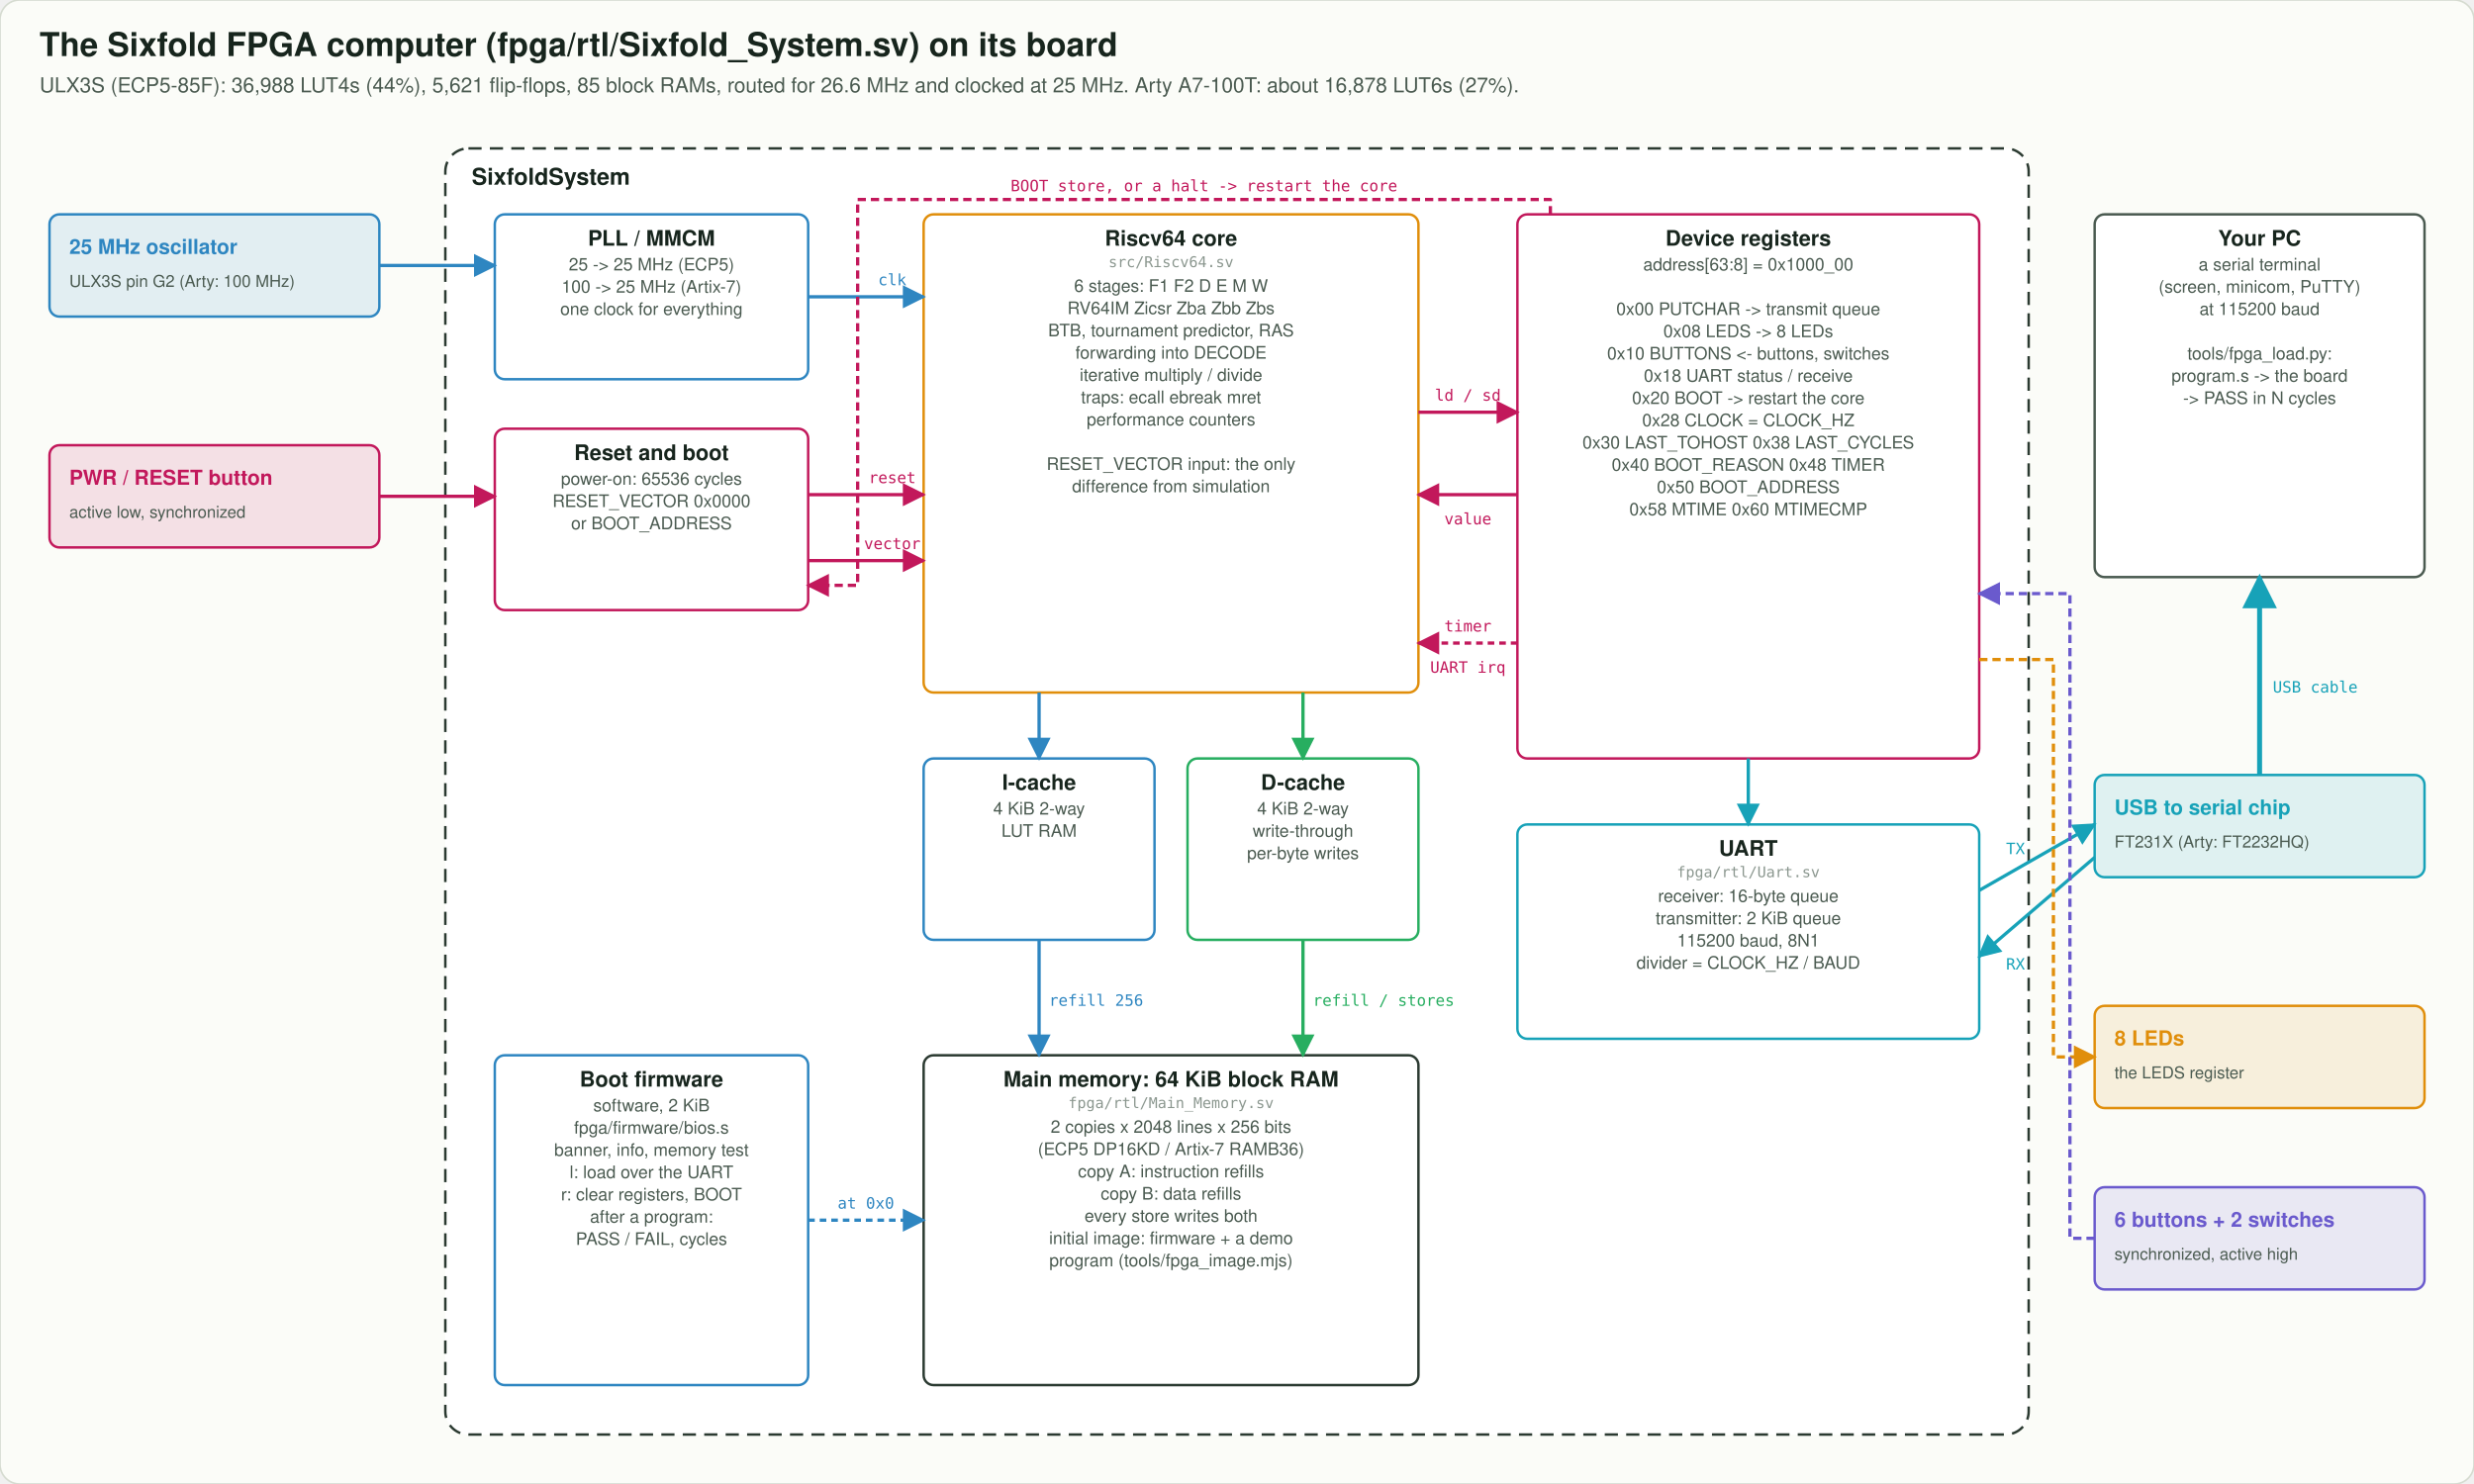
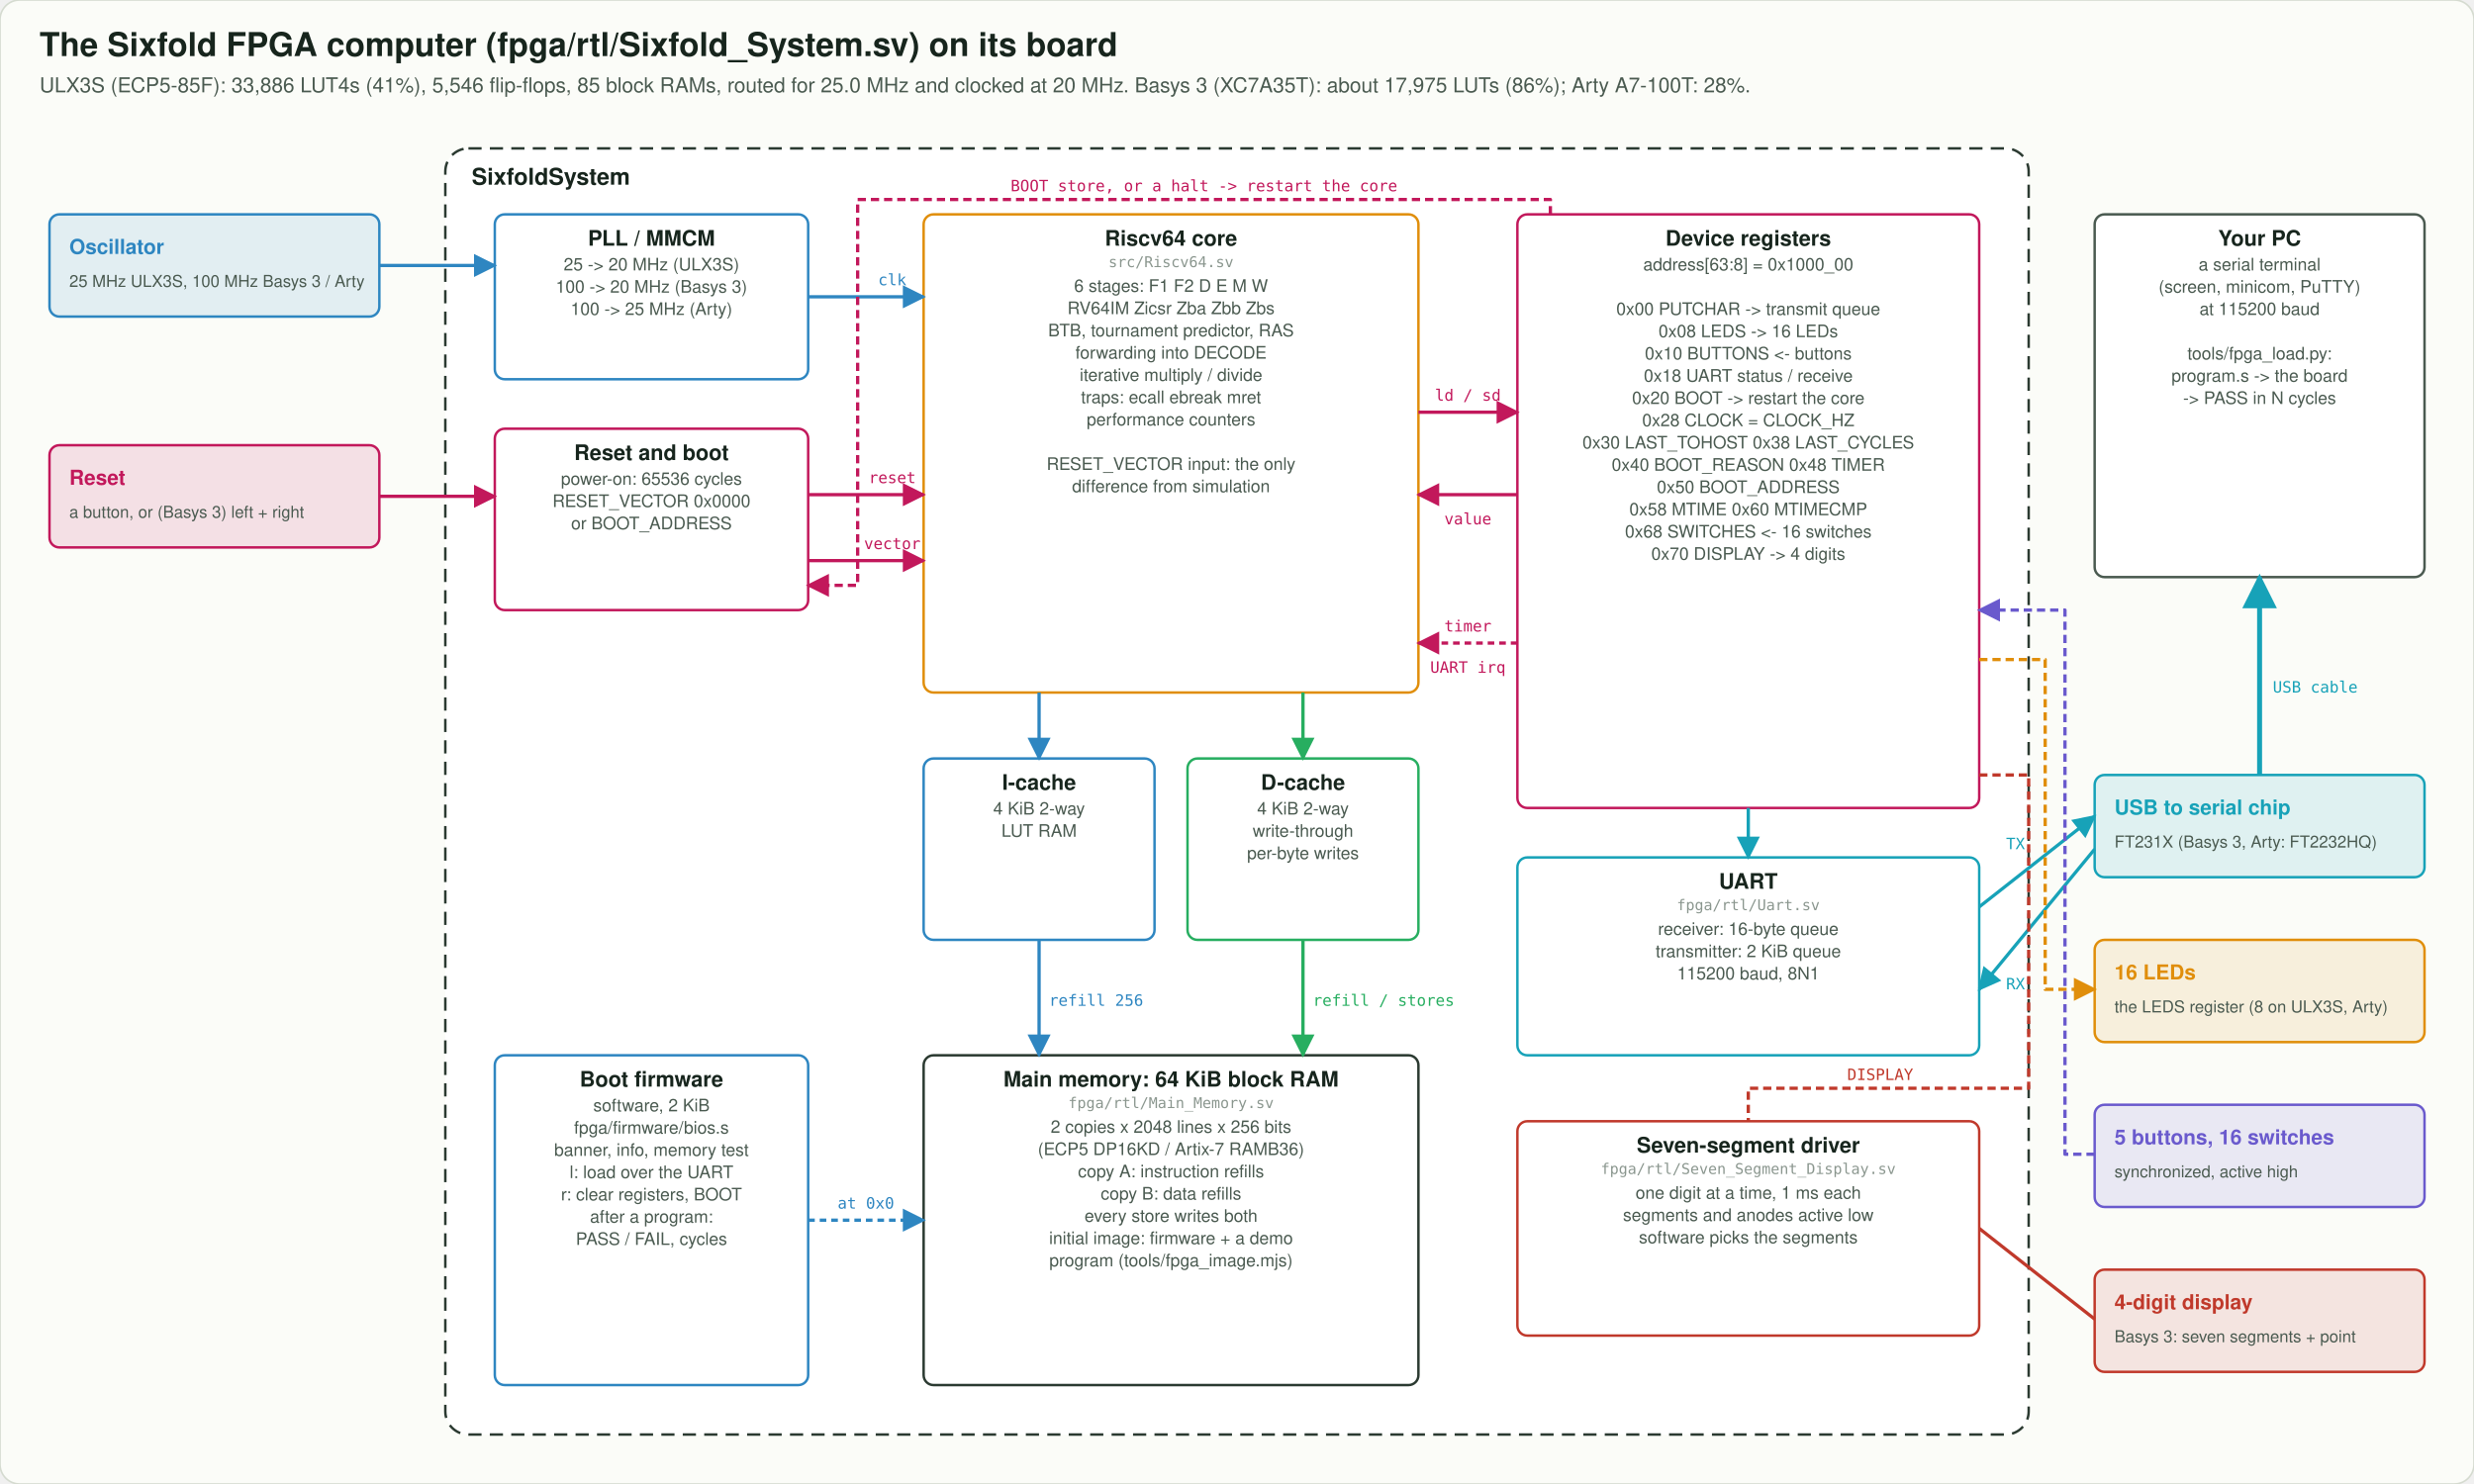
<svg xmlns="http://www.w3.org/2000/svg" viewBox="0 0 1500 900" width="1500" height="900">
  <defs>
    <marker id="m-data" viewBox="0 0 10 10" refX="9" refY="5" markerWidth="7" markerHeight="7" orient="auto-start-reverse">
      <path d="M0,0 L10,5 L0,10 z" fill="#2B3A31" />
    </marker>
    <marker id="m-pred" viewBox="0 0 10 10" refX="9" refY="5" markerWidth="7" markerHeight="7" orient="auto-start-reverse">
      <path d="M0,0 L10,5 L0,10 z" fill="#00796B" />
    </marker>
    <marker id="m-flush" viewBox="0 0 10 10" refX="9" refY="5" markerWidth="7" markerHeight="7" orient="auto-start-reverse">
      <path d="M0,0 L10,5 L0,10 z" fill="#C2185B" />
    </marker>
    <marker id="m-F1" viewBox="0 0 10 10" refX="9" refY="5" markerWidth="7" markerHeight="7" orient="auto-start-reverse">
      <path d="M0,0 L10,5 L0,10 z" fill="#2E86C1" />
    </marker>
    <marker id="m-F2" viewBox="0 0 10 10" refX="9" refY="5" markerWidth="7" markerHeight="7" orient="auto-start-reverse">
      <path d="M0,0 L10,5 L0,10 z" fill="#17A2B8" />
    </marker>
    <marker id="m-D" viewBox="0 0 10 10" refX="9" refY="5" markerWidth="7" markerHeight="7" orient="auto-start-reverse">
      <path d="M0,0 L10,5 L0,10 z" fill="#6A5ACD" />
    </marker>
    <marker id="m-E" viewBox="0 0 10 10" refX="9" refY="5" markerWidth="7" markerHeight="7" orient="auto-start-reverse">
      <path d="M0,0 L10,5 L0,10 z" fill="#E08E0B" />
    </marker>
    <marker id="m-M" viewBox="0 0 10 10" refX="9" refY="5" markerWidth="7" markerHeight="7" orient="auto-start-reverse">
      <path d="M0,0 L10,5 L0,10 z" fill="#27AE60" />
    </marker>
    <marker id="m-tag" viewBox="0 0 10 10" refX="9" refY="5" markerWidth="7" markerHeight="7" orient="auto-start-reverse">
      <path d="M0,0 L10,5 L0,10 z" fill="#C9982E" />
    </marker>
    <marker id="m-idx" viewBox="0 0 10 10" refX="9" refY="5" markerWidth="7" markerHeight="7" orient="auto-start-reverse">
      <path d="M0,0 L10,5 L0,10 z" fill="#17A2B8" />
    </marker>
    <marker id="m-off" viewBox="0 0 10 10" refX="9" refY="5" markerWidth="7" markerHeight="7" orient="auto-start-reverse">
      <path d="M0,0 L10,5 L0,10 z" fill="#6A5ACD" />
    </marker>
    <marker id="m-hit" viewBox="0 0 10 10" refX="9" refY="5" markerWidth="7" markerHeight="7" orient="auto-start-reverse">
      <path d="M0,0 L10,5 L0,10 z" fill="#1E8449" />
    </marker>
    <marker id="m-miss" viewBox="0 0 10 10" refX="9" refY="5" markerWidth="7" markerHeight="7" orient="auto-start-reverse">
      <path d="M0,0 L10,5 L0,10 z" fill="#C0392B" />
    </marker>
    <marker id="m-sub" viewBox="0 0 10 10" refX="9" refY="5" markerWidth="7" markerHeight="7" orient="auto-start-reverse">
      <path d="M0,0 L10,5 L0,10 z" fill="#4A5A50" />
    </marker>
  </defs>
  <rect width="100%" height="100%" rx="12" fill="#FBFCF8" stroke="#D5DBD0" />
  <text x="24" y="34" font-family="'IBM Plex Sans','Segoe UI',Helvetica,Arial,sans-serif" font-size="20" font-weight="700" fill="#17251D" text-anchor="start">The Sixfold FPGA computer (fpga/rtl/Sixfold_System.sv) on its board</text>
-   <text x="24" y="56" font-family="'IBM Plex Sans','Segoe UI',Helvetica,Arial,sans-serif" font-size="12.5" font-weight="400" fill="#4A5A50" text-anchor="start">ULX3S (ECP5-85F): 36,988 LUT4s (44%), 5,621 flip-flops, 85 block RAMs, routed for 26.6 MHz and clocked at 25 MHz. Arty A7-100T: about 16,878 LUT6s (27%).</text>
+   <text x="24" y="56" font-family="'IBM Plex Sans','Segoe UI',Helvetica,Arial,sans-serif" font-size="12.5" font-weight="400" fill="#4A5A50" text-anchor="start">ULX3S (ECP5-85F): 33,886 LUT4s (41%), 5,546 flip-flops, 85 block RAMs, routed for 25.0 MHz and clocked at 20 MHz. Basys 3 (XC7A35T): about 17,975 LUTs (86%); Arty A7-100T: 28%.</text>
  <rect x="30" y="130" width="200" height="62" rx="6" fill="#2E86C1" stroke="#2E86C1" stroke-width="1.5" fill-opacity="0.12" />
-   <text x="42" y="154" font-family="'IBM Plex Sans','Segoe UI',Helvetica,Arial,sans-serif" font-size="12.5" font-weight="700" fill="#2E86C1" text-anchor="start">25 MHz oscillator</text>
-   <text x="42" y="174" font-family="'IBM Plex Sans','Segoe UI',Helvetica,Arial,sans-serif" font-size="10" font-weight="400" fill="#4A5A50" text-anchor="start">ULX3S pin G2 (Arty: 100 MHz)</text>
+   <text x="42" y="154" font-family="'IBM Plex Sans','Segoe UI',Helvetica,Arial,sans-serif" font-size="12.5" font-weight="700" fill="#2E86C1" text-anchor="start">Oscillator</text>
+   <text x="42" y="174" font-family="'IBM Plex Sans','Segoe UI',Helvetica,Arial,sans-serif" font-size="10" font-weight="400" fill="#4A5A50" text-anchor="start">25 MHz ULX3S, 100 MHz Basys 3 / Arty</text>
  <rect x="30" y="270" width="200" height="62" rx="6" fill="#C2185B" stroke="#C2185B" stroke-width="1.5" fill-opacity="0.12" />
-   <text x="42" y="294" font-family="'IBM Plex Sans','Segoe UI',Helvetica,Arial,sans-serif" font-size="12.5" font-weight="700" fill="#C2185B" text-anchor="start">PWR / RESET button</text>
-   <text x="42" y="314" font-family="'IBM Plex Sans','Segoe UI',Helvetica,Arial,sans-serif" font-size="10" font-weight="400" fill="#4A5A50" text-anchor="start">active low, synchronized</text>
+   <text x="42" y="294" font-family="'IBM Plex Sans','Segoe UI',Helvetica,Arial,sans-serif" font-size="12.5" font-weight="700" fill="#C2185B" text-anchor="start">Reset</text>
+   <text x="42" y="314" font-family="'IBM Plex Sans','Segoe UI',Helvetica,Arial,sans-serif" font-size="10" font-weight="400" fill="#4A5A50" text-anchor="start">a button, or (Basys 3) left + right</text>
  <rect x="1270" y="470" width="200" height="62" rx="6" fill="#17A2B8" stroke="#17A2B8" stroke-width="1.5" fill-opacity="0.12" />
  <text x="1282" y="494" font-family="'IBM Plex Sans','Segoe UI',Helvetica,Arial,sans-serif" font-size="12.5" font-weight="700" fill="#17A2B8" text-anchor="start">USB to serial chip</text>
-   <text x="1282" y="514" font-family="'IBM Plex Sans','Segoe UI',Helvetica,Arial,sans-serif" font-size="10" font-weight="400" fill="#4A5A50" text-anchor="start">FT231X (Arty: FT2232HQ)</text>
-   <rect x="1270" y="610" width="200" height="62" rx="6" fill="#E08E0B" stroke="#E08E0B" stroke-width="1.5" fill-opacity="0.12" />
-   <text x="1282" y="634" font-family="'IBM Plex Sans','Segoe UI',Helvetica,Arial,sans-serif" font-size="12.5" font-weight="700" fill="#E08E0B" text-anchor="start">8 LEDs</text>
-   <text x="1282" y="654" font-family="'IBM Plex Sans','Segoe UI',Helvetica,Arial,sans-serif" font-size="10" font-weight="400" fill="#4A5A50" text-anchor="start">the LEDS register</text>
-   <rect x="1270" y="720" width="200" height="62" rx="6" fill="#6A5ACD" stroke="#6A5ACD" stroke-width="1.5" fill-opacity="0.12" />
-   <text x="1282" y="744" font-family="'IBM Plex Sans','Segoe UI',Helvetica,Arial,sans-serif" font-size="12.5" font-weight="700" fill="#6A5ACD" text-anchor="start">6 buttons + 2 switches</text>
-   <text x="1282" y="764" font-family="'IBM Plex Sans','Segoe UI',Helvetica,Arial,sans-serif" font-size="10" font-weight="400" fill="#4A5A50" text-anchor="start">synchronized, active high</text>
+   <text x="1282" y="514" font-family="'IBM Plex Sans','Segoe UI',Helvetica,Arial,sans-serif" font-size="10" font-weight="400" fill="#4A5A50" text-anchor="start">FT231X (Basys 3, Arty: FT2232HQ)</text>
+   <rect x="1270" y="570" width="200" height="62" rx="6" fill="#E08E0B" stroke="#E08E0B" stroke-width="1.5" fill-opacity="0.12" />
+   <text x="1282" y="594" font-family="'IBM Plex Sans','Segoe UI',Helvetica,Arial,sans-serif" font-size="12.5" font-weight="700" fill="#E08E0B" text-anchor="start">16 LEDs</text>
+   <text x="1282" y="614" font-family="'IBM Plex Sans','Segoe UI',Helvetica,Arial,sans-serif" font-size="10" font-weight="400" fill="#4A5A50" text-anchor="start">the LEDS register (8 on ULX3S, Arty)</text>
+   <rect x="1270" y="670" width="200" height="62" rx="6" fill="#6A5ACD" stroke="#6A5ACD" stroke-width="1.5" fill-opacity="0.12" />
+   <text x="1282" y="694" font-family="'IBM Plex Sans','Segoe UI',Helvetica,Arial,sans-serif" font-size="12.5" font-weight="700" fill="#6A5ACD" text-anchor="start">5 buttons, 16 switches</text>
+   <text x="1282" y="714" font-family="'IBM Plex Sans','Segoe UI',Helvetica,Arial,sans-serif" font-size="10" font-weight="400" fill="#4A5A50" text-anchor="start">synchronized, active high</text>
+   <rect x="1270" y="770" width="200" height="62" rx="6" fill="#C0392B" stroke="#C0392B" stroke-width="1.5" fill-opacity="0.12" />
+   <text x="1282" y="794" font-family="'IBM Plex Sans','Segoe UI',Helvetica,Arial,sans-serif" font-size="12.5" font-weight="700" fill="#C0392B" text-anchor="start">4-digit display</text>
+   <text x="1282" y="814" font-family="'IBM Plex Sans','Segoe UI',Helvetica,Arial,sans-serif" font-size="10" font-weight="400" fill="#4A5A50" text-anchor="start">Basys 3: seven segments + point</text>
  <rect x="270" y="90" width="960" height="780" rx="14" fill="#FFF" stroke="#2B3A31" stroke-width="1.5" stroke-dasharray="8 5" />
  <text x="286" y="112" font-family="'IBM Plex Sans','Segoe UI',Helvetica,Arial,sans-serif" font-size="14" font-weight="700" fill="#17251D" text-anchor="start">SixfoldSystem</text>
  <rect x="300" y="130" width="190" height="100" rx="6" fill="#FFFFFF" stroke="#2E86C1" stroke-width="1.5" />
  <text x="395" y="149" font-family="'IBM Plex Sans','Segoe UI',Helvetica,Arial,sans-serif" font-size="13" font-weight="700" fill="#17251D" text-anchor="middle">PLL / MMCM</text>
-   <text x="395" y="164" font-family="'IBM Plex Sans','Segoe UI',Helvetica,Arial,sans-serif" font-size="10.5" font-weight="400" fill="#4A5A50" text-anchor="middle">25 -&gt; 25 MHz (ECP5)</text>
-   <text x="395" y="177.5" font-family="'IBM Plex Sans','Segoe UI',Helvetica,Arial,sans-serif" font-size="10.5" font-weight="400" fill="#4A5A50" text-anchor="middle">100 -&gt; 25 MHz (Artix-7)</text>
-   <text x="395" y="191" font-family="'IBM Plex Sans','Segoe UI',Helvetica,Arial,sans-serif" font-size="10.5" font-weight="400" fill="#4A5A50" text-anchor="middle">one clock for everything</text>
+   <text x="395" y="164" font-family="'IBM Plex Sans','Segoe UI',Helvetica,Arial,sans-serif" font-size="10.5" font-weight="400" fill="#4A5A50" text-anchor="middle">25 -&gt; 20 MHz (ULX3S)</text>
+   <text x="395" y="177.5" font-family="'IBM Plex Sans','Segoe UI',Helvetica,Arial,sans-serif" font-size="10.5" font-weight="400" fill="#4A5A50" text-anchor="middle">100 -&gt; 20 MHz (Basys 3)</text>
+   <text x="395" y="191" font-family="'IBM Plex Sans','Segoe UI',Helvetica,Arial,sans-serif" font-size="10.5" font-weight="400" fill="#4A5A50" text-anchor="middle">100 -&gt; 25 MHz (Arty)</text>
  <rect x="300" y="260" width="190" height="110" rx="6" fill="#FFFFFF" stroke="#C2185B" stroke-width="1.5" />
  <text x="395" y="279" font-family="'IBM Plex Sans','Segoe UI',Helvetica,Arial,sans-serif" font-size="13" font-weight="700" fill="#17251D" text-anchor="middle">Reset and boot</text>
  <text x="395" y="294" font-family="'IBM Plex Sans','Segoe UI',Helvetica,Arial,sans-serif" font-size="10.5" font-weight="400" fill="#4A5A50" text-anchor="middle">power-on: 65536 cycles</text>
  <text x="395" y="307.5" font-family="'IBM Plex Sans','Segoe UI',Helvetica,Arial,sans-serif" font-size="10.5" font-weight="400" fill="#4A5A50" text-anchor="middle">RESET_VECTOR 0x0000</text>
  <text x="395" y="321" font-family="'IBM Plex Sans','Segoe UI',Helvetica,Arial,sans-serif" font-size="10.5" font-weight="400" fill="#4A5A50" text-anchor="middle">or BOOT_ADDRESS</text>
  <rect x="560" y="130" width="300" height="290" rx="6" fill="#FFFFFF" stroke="#E08E0B" stroke-width="1.5" />
  <text x="710" y="149" font-family="'IBM Plex Sans','Segoe UI',Helvetica,Arial,sans-serif" font-size="13" font-weight="700" fill="#17251D" text-anchor="middle">Riscv64 core</text>
  <text x="710" y="162" font-family="'IBM Plex Mono',Consolas,monospace" font-size="9" font-weight="400" fill="#8A968E" text-anchor="middle">src/Riscv64.sv</text>
  <text x="710" y="177" font-family="'IBM Plex Sans','Segoe UI',Helvetica,Arial,sans-serif" font-size="10.5" font-weight="400" fill="#4A5A50" text-anchor="middle">6 stages: F1 F2 D E M W</text>
  <text x="710" y="190.5" font-family="'IBM Plex Sans','Segoe UI',Helvetica,Arial,sans-serif" font-size="10.5" font-weight="400" fill="#4A5A50" text-anchor="middle">RV64IM Zicsr Zba Zbb Zbs</text>
  <text x="710" y="204" font-family="'IBM Plex Sans','Segoe UI',Helvetica,Arial,sans-serif" font-size="10.5" font-weight="400" fill="#4A5A50" text-anchor="middle">BTB, tournament predictor, RAS</text>
  <text x="710" y="217.5" font-family="'IBM Plex Sans','Segoe UI',Helvetica,Arial,sans-serif" font-size="10.5" font-weight="400" fill="#4A5A50" text-anchor="middle">forwarding into DECODE</text>
  <text x="710" y="231" font-family="'IBM Plex Sans','Segoe UI',Helvetica,Arial,sans-serif" font-size="10.5" font-weight="400" fill="#4A5A50" text-anchor="middle">iterative multiply / divide</text>
  <text x="710" y="244.5" font-family="'IBM Plex Sans','Segoe UI',Helvetica,Arial,sans-serif" font-size="10.5" font-weight="400" fill="#4A5A50" text-anchor="middle">traps: ecall ebreak mret</text>
  <text x="710" y="258" font-family="'IBM Plex Sans','Segoe UI',Helvetica,Arial,sans-serif" font-size="10.5" font-weight="400" fill="#4A5A50" text-anchor="middle">performance counters</text>
  <text x="710" y="271.5" font-family="'IBM Plex Sans','Segoe UI',Helvetica,Arial,sans-serif" font-size="10.5" font-weight="400" fill="#4A5A50" text-anchor="middle" />
  <text x="710" y="285" font-family="'IBM Plex Sans','Segoe UI',Helvetica,Arial,sans-serif" font-size="10.5" font-weight="400" fill="#4A5A50" text-anchor="middle">RESET_VECTOR input: the only</text>
  <text x="710" y="298.5" font-family="'IBM Plex Sans','Segoe UI',Helvetica,Arial,sans-serif" font-size="10.5" font-weight="400" fill="#4A5A50" text-anchor="middle">difference from simulation</text>
  <rect x="560" y="460" width="140" height="110" rx="6" fill="#FFFFFF" stroke="#2E86C1" stroke-width="1.5" />
  <text x="630" y="479" font-family="'IBM Plex Sans','Segoe UI',Helvetica,Arial,sans-serif" font-size="13" font-weight="700" fill="#17251D" text-anchor="middle">I-cache</text>
  <text x="630" y="494" font-family="'IBM Plex Sans','Segoe UI',Helvetica,Arial,sans-serif" font-size="10.5" font-weight="400" fill="#4A5A50" text-anchor="middle">4 KiB 2-way</text>
  <text x="630" y="507.5" font-family="'IBM Plex Sans','Segoe UI',Helvetica,Arial,sans-serif" font-size="10.5" font-weight="400" fill="#4A5A50" text-anchor="middle">LUT RAM</text>
  <rect x="720" y="460" width="140" height="110" rx="6" fill="#FFFFFF" stroke="#27AE60" stroke-width="1.5" />
  <text x="790" y="479" font-family="'IBM Plex Sans','Segoe UI',Helvetica,Arial,sans-serif" font-size="13" font-weight="700" fill="#17251D" text-anchor="middle">D-cache</text>
  <text x="790" y="494" font-family="'IBM Plex Sans','Segoe UI',Helvetica,Arial,sans-serif" font-size="10.5" font-weight="400" fill="#4A5A50" text-anchor="middle">4 KiB 2-way</text>
  <text x="790" y="507.5" font-family="'IBM Plex Sans','Segoe UI',Helvetica,Arial,sans-serif" font-size="10.5" font-weight="400" fill="#4A5A50" text-anchor="middle">write-through</text>
  <text x="790" y="521" font-family="'IBM Plex Sans','Segoe UI',Helvetica,Arial,sans-serif" font-size="10.5" font-weight="400" fill="#4A5A50" text-anchor="middle">per-byte writes</text>
  <rect x="560" y="640" width="300" height="200" rx="6" fill="#FFFFFF" stroke="#2B3A31" stroke-width="1.5" />
  <text x="710" y="659" font-family="'IBM Plex Sans','Segoe UI',Helvetica,Arial,sans-serif" font-size="13" font-weight="700" fill="#17251D" text-anchor="middle">Main memory: 64 KiB block RAM</text>
  <text x="710" y="672" font-family="'IBM Plex Mono',Consolas,monospace" font-size="9" font-weight="400" fill="#8A968E" text-anchor="middle">fpga/rtl/Main_Memory.sv</text>
  <text x="710" y="687" font-family="'IBM Plex Sans','Segoe UI',Helvetica,Arial,sans-serif" font-size="10.5" font-weight="400" fill="#4A5A50" text-anchor="middle">2 copies x 2048 lines x 256 bits</text>
  <text x="710" y="700.5" font-family="'IBM Plex Sans','Segoe UI',Helvetica,Arial,sans-serif" font-size="10.5" font-weight="400" fill="#4A5A50" text-anchor="middle">(ECP5 DP16KD / Artix-7 RAMB36)</text>
  <text x="710" y="714" font-family="'IBM Plex Sans','Segoe UI',Helvetica,Arial,sans-serif" font-size="10.5" font-weight="400" fill="#4A5A50" text-anchor="middle">copy A: instruction refills</text>
  <text x="710" y="727.5" font-family="'IBM Plex Sans','Segoe UI',Helvetica,Arial,sans-serif" font-size="10.5" font-weight="400" fill="#4A5A50" text-anchor="middle">copy B: data refills</text>
  <text x="710" y="741" font-family="'IBM Plex Sans','Segoe UI',Helvetica,Arial,sans-serif" font-size="10.5" font-weight="400" fill="#4A5A50" text-anchor="middle">every store writes both</text>
  <text x="710" y="754.5" font-family="'IBM Plex Sans','Segoe UI',Helvetica,Arial,sans-serif" font-size="10.5" font-weight="400" fill="#4A5A50" text-anchor="middle">initial image: firmware + a demo</text>
  <text x="710" y="768" font-family="'IBM Plex Sans','Segoe UI',Helvetica,Arial,sans-serif" font-size="10.5" font-weight="400" fill="#4A5A50" text-anchor="middle">program (tools/fpga_image.mjs)</text>
  <rect x="300" y="640" width="190" height="200" rx="6" fill="#FFFFFF" stroke="#2E86C1" stroke-width="1.5" />
  <text x="395" y="659" font-family="'IBM Plex Sans','Segoe UI',Helvetica,Arial,sans-serif" font-size="13" font-weight="700" fill="#17251D" text-anchor="middle">Boot firmware</text>
  <text x="395" y="674" font-family="'IBM Plex Sans','Segoe UI',Helvetica,Arial,sans-serif" font-size="10.5" font-weight="400" fill="#4A5A50" text-anchor="middle">software, 2 KiB</text>
  <text x="395" y="687.5" font-family="'IBM Plex Sans','Segoe UI',Helvetica,Arial,sans-serif" font-size="10.5" font-weight="400" fill="#4A5A50" text-anchor="middle">fpga/firmware/bios.s</text>
  <text x="395" y="701" font-family="'IBM Plex Sans','Segoe UI',Helvetica,Arial,sans-serif" font-size="10.5" font-weight="400" fill="#4A5A50" text-anchor="middle">banner, info, memory test</text>
  <text x="395" y="714.5" font-family="'IBM Plex Sans','Segoe UI',Helvetica,Arial,sans-serif" font-size="10.5" font-weight="400" fill="#4A5A50" text-anchor="middle">l: load over the UART</text>
  <text x="395" y="728" font-family="'IBM Plex Sans','Segoe UI',Helvetica,Arial,sans-serif" font-size="10.5" font-weight="400" fill="#4A5A50" text-anchor="middle">r: clear registers, BOOT</text>
  <text x="395" y="741.5" font-family="'IBM Plex Sans','Segoe UI',Helvetica,Arial,sans-serif" font-size="10.5" font-weight="400" fill="#4A5A50" text-anchor="middle">after a program:</text>
  <text x="395" y="755" font-family="'IBM Plex Sans','Segoe UI',Helvetica,Arial,sans-serif" font-size="10.5" font-weight="400" fill="#4A5A50" text-anchor="middle">PASS / FAIL, cycles</text>
-   <rect x="920" y="130" width="280" height="330" rx="6" fill="#FFFFFF" stroke="#C2185B" stroke-width="1.5" />
+   <rect x="920" y="130" width="280" height="360" rx="6" fill="#FFFFFF" stroke="#C2185B" stroke-width="1.5" />
  <text x="1060" y="149" font-family="'IBM Plex Sans','Segoe UI',Helvetica,Arial,sans-serif" font-size="13" font-weight="700" fill="#17251D" text-anchor="middle">Device registers</text>
  <text x="1060" y="164" font-family="'IBM Plex Sans','Segoe UI',Helvetica,Arial,sans-serif" font-size="10.5" font-weight="400" fill="#4A5A50" text-anchor="middle">address[63:8] = 0x1000_00</text>
  <text x="1060" y="177.5" font-family="'IBM Plex Sans','Segoe UI',Helvetica,Arial,sans-serif" font-size="10.5" font-weight="400" fill="#4A5A50" text-anchor="middle" />
  <text x="1060" y="191" font-family="'IBM Plex Sans','Segoe UI',Helvetica,Arial,sans-serif" font-size="10.5" font-weight="400" fill="#4A5A50" text-anchor="middle">0x00 PUTCHAR   -&gt; transmit queue</text>
-   <text x="1060" y="204.5" font-family="'IBM Plex Sans','Segoe UI',Helvetica,Arial,sans-serif" font-size="10.5" font-weight="400" fill="#4A5A50" text-anchor="middle">0x08 LEDS      -&gt; 8 LEDs</text>
-   <text x="1060" y="218" font-family="'IBM Plex Sans','Segoe UI',Helvetica,Arial,sans-serif" font-size="10.5" font-weight="400" fill="#4A5A50" text-anchor="middle">0x10 BUTTONS   &lt;- buttons, switches</text>
+   <text x="1060" y="204.5" font-family="'IBM Plex Sans','Segoe UI',Helvetica,Arial,sans-serif" font-size="10.5" font-weight="400" fill="#4A5A50" text-anchor="middle">0x08 LEDS      -&gt; 16 LEDs</text>
+   <text x="1060" y="218" font-family="'IBM Plex Sans','Segoe UI',Helvetica,Arial,sans-serif" font-size="10.5" font-weight="400" fill="#4A5A50" text-anchor="middle">0x10 BUTTONS   &lt;- buttons</text>
  <text x="1060" y="231.5" font-family="'IBM Plex Sans','Segoe UI',Helvetica,Arial,sans-serif" font-size="10.5" font-weight="400" fill="#4A5A50" text-anchor="middle">0x18 UART      status / receive</text>
  <text x="1060" y="245" font-family="'IBM Plex Sans','Segoe UI',Helvetica,Arial,sans-serif" font-size="10.5" font-weight="400" fill="#4A5A50" text-anchor="middle">0x20 BOOT      -&gt; restart the core</text>
  <text x="1060" y="258.5" font-family="'IBM Plex Sans','Segoe UI',Helvetica,Arial,sans-serif" font-size="10.5" font-weight="400" fill="#4A5A50" text-anchor="middle">0x28 CLOCK     = CLOCK_HZ</text>
  <text x="1060" y="272" font-family="'IBM Plex Sans','Segoe UI',Helvetica,Arial,sans-serif" font-size="10.5" font-weight="400" fill="#4A5A50" text-anchor="middle">0x30 LAST_TOHOST 0x38 LAST_CYCLES</text>
  <text x="1060" y="285.5" font-family="'IBM Plex Sans','Segoe UI',Helvetica,Arial,sans-serif" font-size="10.5" font-weight="400" fill="#4A5A50" text-anchor="middle">0x40 BOOT_REASON 0x48 TIMER</text>
  <text x="1060" y="299" font-family="'IBM Plex Sans','Segoe UI',Helvetica,Arial,sans-serif" font-size="10.5" font-weight="400" fill="#4A5A50" text-anchor="middle">0x50 BOOT_ADDRESS</text>
  <text x="1060" y="312.5" font-family="'IBM Plex Sans','Segoe UI',Helvetica,Arial,sans-serif" font-size="10.5" font-weight="400" fill="#4A5A50" text-anchor="middle">0x58 MTIME  0x60 MTIMECMP</text>
-   <rect x="920" y="500" width="280" height="130" rx="6" fill="#FFFFFF" stroke="#17A2B8" stroke-width="1.5" />
-   <text x="1060" y="519" font-family="'IBM Plex Sans','Segoe UI',Helvetica,Arial,sans-serif" font-size="13" font-weight="700" fill="#17251D" text-anchor="middle">UART</text>
-   <text x="1060" y="532" font-family="'IBM Plex Mono',Consolas,monospace" font-size="9" font-weight="400" fill="#8A968E" text-anchor="middle">fpga/rtl/Uart.sv</text>
-   <text x="1060" y="547" font-family="'IBM Plex Sans','Segoe UI',Helvetica,Arial,sans-serif" font-size="10.5" font-weight="400" fill="#4A5A50" text-anchor="middle">receiver: 16-byte queue</text>
-   <text x="1060" y="560.5" font-family="'IBM Plex Sans','Segoe UI',Helvetica,Arial,sans-serif" font-size="10.5" font-weight="400" fill="#4A5A50" text-anchor="middle">transmitter: 2 KiB queue</text>
-   <text x="1060" y="574" font-family="'IBM Plex Sans','Segoe UI',Helvetica,Arial,sans-serif" font-size="10.5" font-weight="400" fill="#4A5A50" text-anchor="middle">115200 baud, 8N1</text>
-   <text x="1060" y="587.5" font-family="'IBM Plex Sans','Segoe UI',Helvetica,Arial,sans-serif" font-size="10.5" font-weight="400" fill="#4A5A50" text-anchor="middle">divider = CLOCK_HZ / BAUD</text>
+   <text x="1060" y="326" font-family="'IBM Plex Sans','Segoe UI',Helvetica,Arial,sans-serif" font-size="10.5" font-weight="400" fill="#4A5A50" text-anchor="middle">0x68 SWITCHES &lt;- 16 switches</text>
+   <text x="1060" y="339.5" font-family="'IBM Plex Sans','Segoe UI',Helvetica,Arial,sans-serif" font-size="10.5" font-weight="400" fill="#4A5A50" text-anchor="middle">0x70 DISPLAY  -&gt; 4 digits</text>
+   <rect x="920" y="520" width="280" height="120" rx="6" fill="#FFFFFF" stroke="#17A2B8" stroke-width="1.5" />
+   <text x="1060" y="539" font-family="'IBM Plex Sans','Segoe UI',Helvetica,Arial,sans-serif" font-size="13" font-weight="700" fill="#17251D" text-anchor="middle">UART</text>
+   <text x="1060" y="552" font-family="'IBM Plex Mono',Consolas,monospace" font-size="9" font-weight="400" fill="#8A968E" text-anchor="middle">fpga/rtl/Uart.sv</text>
+   <text x="1060" y="567" font-family="'IBM Plex Sans','Segoe UI',Helvetica,Arial,sans-serif" font-size="10.5" font-weight="400" fill="#4A5A50" text-anchor="middle">receiver: 16-byte queue</text>
+   <text x="1060" y="580.5" font-family="'IBM Plex Sans','Segoe UI',Helvetica,Arial,sans-serif" font-size="10.5" font-weight="400" fill="#4A5A50" text-anchor="middle">transmitter: 2 KiB queue</text>
+   <text x="1060" y="594" font-family="'IBM Plex Sans','Segoe UI',Helvetica,Arial,sans-serif" font-size="10.5" font-weight="400" fill="#4A5A50" text-anchor="middle">115200 baud, 8N1</text>
+   <rect x="920" y="680" width="280" height="130" rx="6" fill="#FFFFFF" stroke="#C0392B" stroke-width="1.5" />
+   <text x="1060" y="699" font-family="'IBM Plex Sans','Segoe UI',Helvetica,Arial,sans-serif" font-size="13" font-weight="700" fill="#17251D" text-anchor="middle">Seven-segment driver</text>
+   <text x="1060" y="712" font-family="'IBM Plex Mono',Consolas,monospace" font-size="9" font-weight="400" fill="#8A968E" text-anchor="middle">fpga/rtl/Seven_Segment_Display.sv</text>
+   <text x="1060" y="727" font-family="'IBM Plex Sans','Segoe UI',Helvetica,Arial,sans-serif" font-size="10.5" font-weight="400" fill="#4A5A50" text-anchor="middle">one digit at a time, 1 ms each</text>
+   <text x="1060" y="740.5" font-family="'IBM Plex Sans','Segoe UI',Helvetica,Arial,sans-serif" font-size="10.5" font-weight="400" fill="#4A5A50" text-anchor="middle">segments and anodes active low</text>
+   <text x="1060" y="754" font-family="'IBM Plex Sans','Segoe UI',Helvetica,Arial,sans-serif" font-size="10.5" font-weight="400" fill="#4A5A50" text-anchor="middle">software picks the segments</text>
  <rect x="1270" y="130" width="200" height="220" rx="6" fill="#FFFFFF" stroke="#4A5A50" stroke-width="1.5" />
  <text x="1370" y="149" font-family="'IBM Plex Sans','Segoe UI',Helvetica,Arial,sans-serif" font-size="13" font-weight="700" fill="#17251D" text-anchor="middle">Your PC</text>
  <text x="1370" y="164" font-family="'IBM Plex Sans','Segoe UI',Helvetica,Arial,sans-serif" font-size="10.5" font-weight="400" fill="#4A5A50" text-anchor="middle">a serial terminal</text>
  <text x="1370" y="177.5" font-family="'IBM Plex Sans','Segoe UI',Helvetica,Arial,sans-serif" font-size="10.5" font-weight="400" fill="#4A5A50" text-anchor="middle">(screen, minicom, PuTTY)</text>
  <text x="1370" y="191" font-family="'IBM Plex Sans','Segoe UI',Helvetica,Arial,sans-serif" font-size="10.5" font-weight="400" fill="#4A5A50" text-anchor="middle">at 115200 baud</text>
  <text x="1370" y="204.5" font-family="'IBM Plex Sans','Segoe UI',Helvetica,Arial,sans-serif" font-size="10.5" font-weight="400" fill="#4A5A50" text-anchor="middle" />
  <text x="1370" y="218" font-family="'IBM Plex Sans','Segoe UI',Helvetica,Arial,sans-serif" font-size="10.5" font-weight="400" fill="#4A5A50" text-anchor="middle">tools/fpga_load.py:</text>
  <text x="1370" y="231.5" font-family="'IBM Plex Sans','Segoe UI',Helvetica,Arial,sans-serif" font-size="10.5" font-weight="400" fill="#4A5A50" text-anchor="middle">program.s -&gt; the board</text>
  <text x="1370" y="245" font-family="'IBM Plex Sans','Segoe UI',Helvetica,Arial,sans-serif" font-size="10.5" font-weight="400" fill="#4A5A50" text-anchor="middle">-&gt; PASS in N cycles</text>
  <path d="M230,161 L300,161" fill="none" stroke="#2E86C1" stroke-width="2" stroke-linejoin="round" marker-end="url(#m-F1)" />
  <path d="M230,301 L300,301" fill="none" stroke="#C2185B" stroke-width="2" stroke-linejoin="round" marker-end="url(#m-flush)" />
  <path d="M490,180 L560,180" fill="none" stroke="#2E86C1" stroke-width="2" stroke-linejoin="round" marker-end="url(#m-F1)" />
  <text x="541" y="173" font-family="'IBM Plex Mono',Consolas,monospace" font-size="9.5" font-weight="400" fill="#2E86C1" text-anchor="middle">clk</text>
  <path d="M490,300 L560,300" fill="none" stroke="#C2185B" stroke-width="2" stroke-linejoin="round" marker-end="url(#m-flush)" />
  <text x="541" y="293" font-family="'IBM Plex Mono',Consolas,monospace" font-size="9.5" font-weight="400" fill="#C2185B" text-anchor="middle">reset</text>
  <path d="M490,340 L560,340" fill="none" stroke="#C2185B" stroke-width="2" stroke-linejoin="round" marker-end="url(#m-flush)" />
  <text x="541" y="333" font-family="'IBM Plex Mono',Consolas,monospace" font-size="9.5" font-weight="400" fill="#C2185B" text-anchor="middle">vector</text>
  <path d="M630,420 L630,460" fill="none" stroke="#2E86C1" stroke-width="2" stroke-linejoin="round" marker-end="url(#m-F1)" />
  <path d="M790,420 L790,460" fill="none" stroke="#27AE60" stroke-width="2" stroke-linejoin="round" marker-end="url(#m-M)" />
  <path d="M630,570 L630,640" fill="none" stroke="#2E86C1" stroke-width="2" stroke-linejoin="round" marker-end="url(#m-F1)" />
  <text x="636" y="610" font-family="'IBM Plex Mono',Consolas,monospace" font-size="9.5" font-weight="400" fill="#2E86C1" text-anchor="start">refill 256</text>
  <path d="M790,570 L790,640" fill="none" stroke="#27AE60" stroke-width="2" stroke-linejoin="round" marker-end="url(#m-M)" />
  <text x="796" y="610" font-family="'IBM Plex Mono',Consolas,monospace" font-size="9.5" font-weight="400" fill="#27AE60" text-anchor="start">refill / stores</text>
  <path d="M860,250 L920,250" fill="none" stroke="#C2185B" stroke-width="2" stroke-linejoin="round" marker-end="url(#m-flush)" />
  <text x="890" y="243" font-family="'IBM Plex Mono',Consolas,monospace" font-size="9.5" font-weight="400" fill="#C2185B" text-anchor="middle">ld / sd</text>
  <path d="M920,300 L860,300" fill="none" stroke="#C2185B" stroke-width="2" stroke-linejoin="round" marker-end="url(#m-flush)" />
  <text x="890" y="318" font-family="'IBM Plex Mono',Consolas,monospace" font-size="9.5" font-weight="400" fill="#C2185B" text-anchor="middle">value</text>
  <path d="M920,390 L860,390" fill="none" stroke="#C2185B" stroke-width="2" stroke-dasharray="4 3" stroke-linejoin="round" marker-end="url(#m-flush)" />
  <text x="890" y="383" font-family="'IBM Plex Mono',Consolas,monospace" font-size="9.5" font-weight="400" fill="#C2185B" text-anchor="middle">timer</text>
  <text x="890" y="408" font-family="'IBM Plex Mono',Consolas,monospace" font-size="9.5" font-weight="400" fill="#C2185B" text-anchor="middle">UART irq</text>
-   <path d="M1060,460 L1060,500" fill="none" stroke="#17A2B8" stroke-width="2" stroke-linejoin="round" marker-end="url(#m-F2)" />
+   <path d="M1060,490 L1060,520" fill="none" stroke="#17A2B8" stroke-width="2" stroke-linejoin="round" marker-end="url(#m-F2)" />
  <path d="M940,130 L940,121 L520,121 L520,355 L490,355" fill="none" stroke="#C2185B" stroke-width="2" stroke-dasharray="5 3" stroke-linejoin="round" marker-end="url(#m-flush)" />
  <text x="730" y="116" font-family="'IBM Plex Mono',Consolas,monospace" font-size="9.5" font-weight="400" fill="#C2185B" text-anchor="middle">BOOT store, or a halt -&gt; restart the core</text>
  <path d="M490,740 L560,740" fill="none" stroke="#2E86C1" stroke-width="2" stroke-dasharray="4 3" stroke-linejoin="round" marker-end="url(#m-F1)" />
  <text x="525" y="733" font-family="'IBM Plex Mono',Consolas,monospace" font-size="9.5" font-weight="400" fill="#2E86C1" text-anchor="middle">at 0x0</text>
-   <path d="M1200,540 L1270,500" fill="none" stroke="#17A2B8" stroke-width="2" stroke-linejoin="round" marker-end="url(#m-F2)" />
-   <text x="1222" y="518" font-family="'IBM Plex Mono',Consolas,monospace" font-size="9.5" font-weight="400" fill="#17A2B8" text-anchor="middle">TX</text>
-   <path d="M1270,520 L1200,580" fill="none" stroke="#17A2B8" stroke-width="2" stroke-linejoin="round" marker-end="url(#m-F2)" />
-   <text x="1222" y="588" font-family="'IBM Plex Mono',Consolas,monospace" font-size="9.5" font-weight="400" fill="#17A2B8" text-anchor="middle">RX</text>
+   <path d="M1200,550 L1270,495" fill="none" stroke="#17A2B8" stroke-width="2" stroke-linejoin="round" marker-end="url(#m-F2)" />
+   <text x="1222" y="515" font-family="'IBM Plex Mono',Consolas,monospace" font-size="9.5" font-weight="400" fill="#17A2B8" text-anchor="middle">TX</text>
+   <path d="M1270,515 L1200,600" fill="none" stroke="#17A2B8" stroke-width="2" stroke-linejoin="round" marker-end="url(#m-F2)" />
+   <text x="1222" y="600" font-family="'IBM Plex Mono',Consolas,monospace" font-size="9.5" font-weight="400" fill="#17A2B8" text-anchor="middle">RX</text>
  <path d="M1370,470 L1370,350" fill="none" stroke="#17A2B8" stroke-width="3" stroke-linejoin="round" marker-end="url(#m-F2)" />
  <text x="1378" y="420" font-family="'IBM Plex Mono',Consolas,monospace" font-size="9.5" font-weight="400" fill="#17A2B8" text-anchor="start">USB cable</text>
-   <path d="M1200,400 L1245,400 L1245,641 L1270,641" fill="none" stroke="#E08E0B" stroke-width="2" stroke-dasharray="5 3" stroke-linejoin="round" marker-end="url(#m-E)" />
-   <path d="M1270,751 L1255,751 L1255,360 L1200,360" fill="none" stroke="#6A5ACD" stroke-width="2" stroke-dasharray="5 3" stroke-linejoin="round" marker-end="url(#m-D)" />
+   <path d="M1200,400 L1240,400 L1240,600 L1270,600" fill="none" stroke="#E08E0B" stroke-width="2" stroke-dasharray="5 3" stroke-linejoin="round" marker-end="url(#m-E)" />
+   <path d="M1270,700 L1252,700 L1252,370 L1200,370" fill="none" stroke="#6A5ACD" stroke-width="2" stroke-dasharray="5 3" stroke-linejoin="round" marker-end="url(#m-D)" />
+   <path d="M1200,470 L1230,470 L1230,660 L1060,660 L1060,680" fill="none" stroke="#C0392B" stroke-width="2" stroke-dasharray="5 3" stroke-linejoin="round" marker-end="url(#m-W)" />
+   <text x="1140" y="655" font-family="'IBM Plex Mono',Consolas,monospace" font-size="9.5" font-weight="400" fill="#C0392B" text-anchor="middle">DISPLAY</text>
+   <path d="M1200,745 L1270,800" fill="none" stroke="#C0392B" stroke-width="2" stroke-linejoin="round" marker-end="url(#m-W)" />
</svg>
